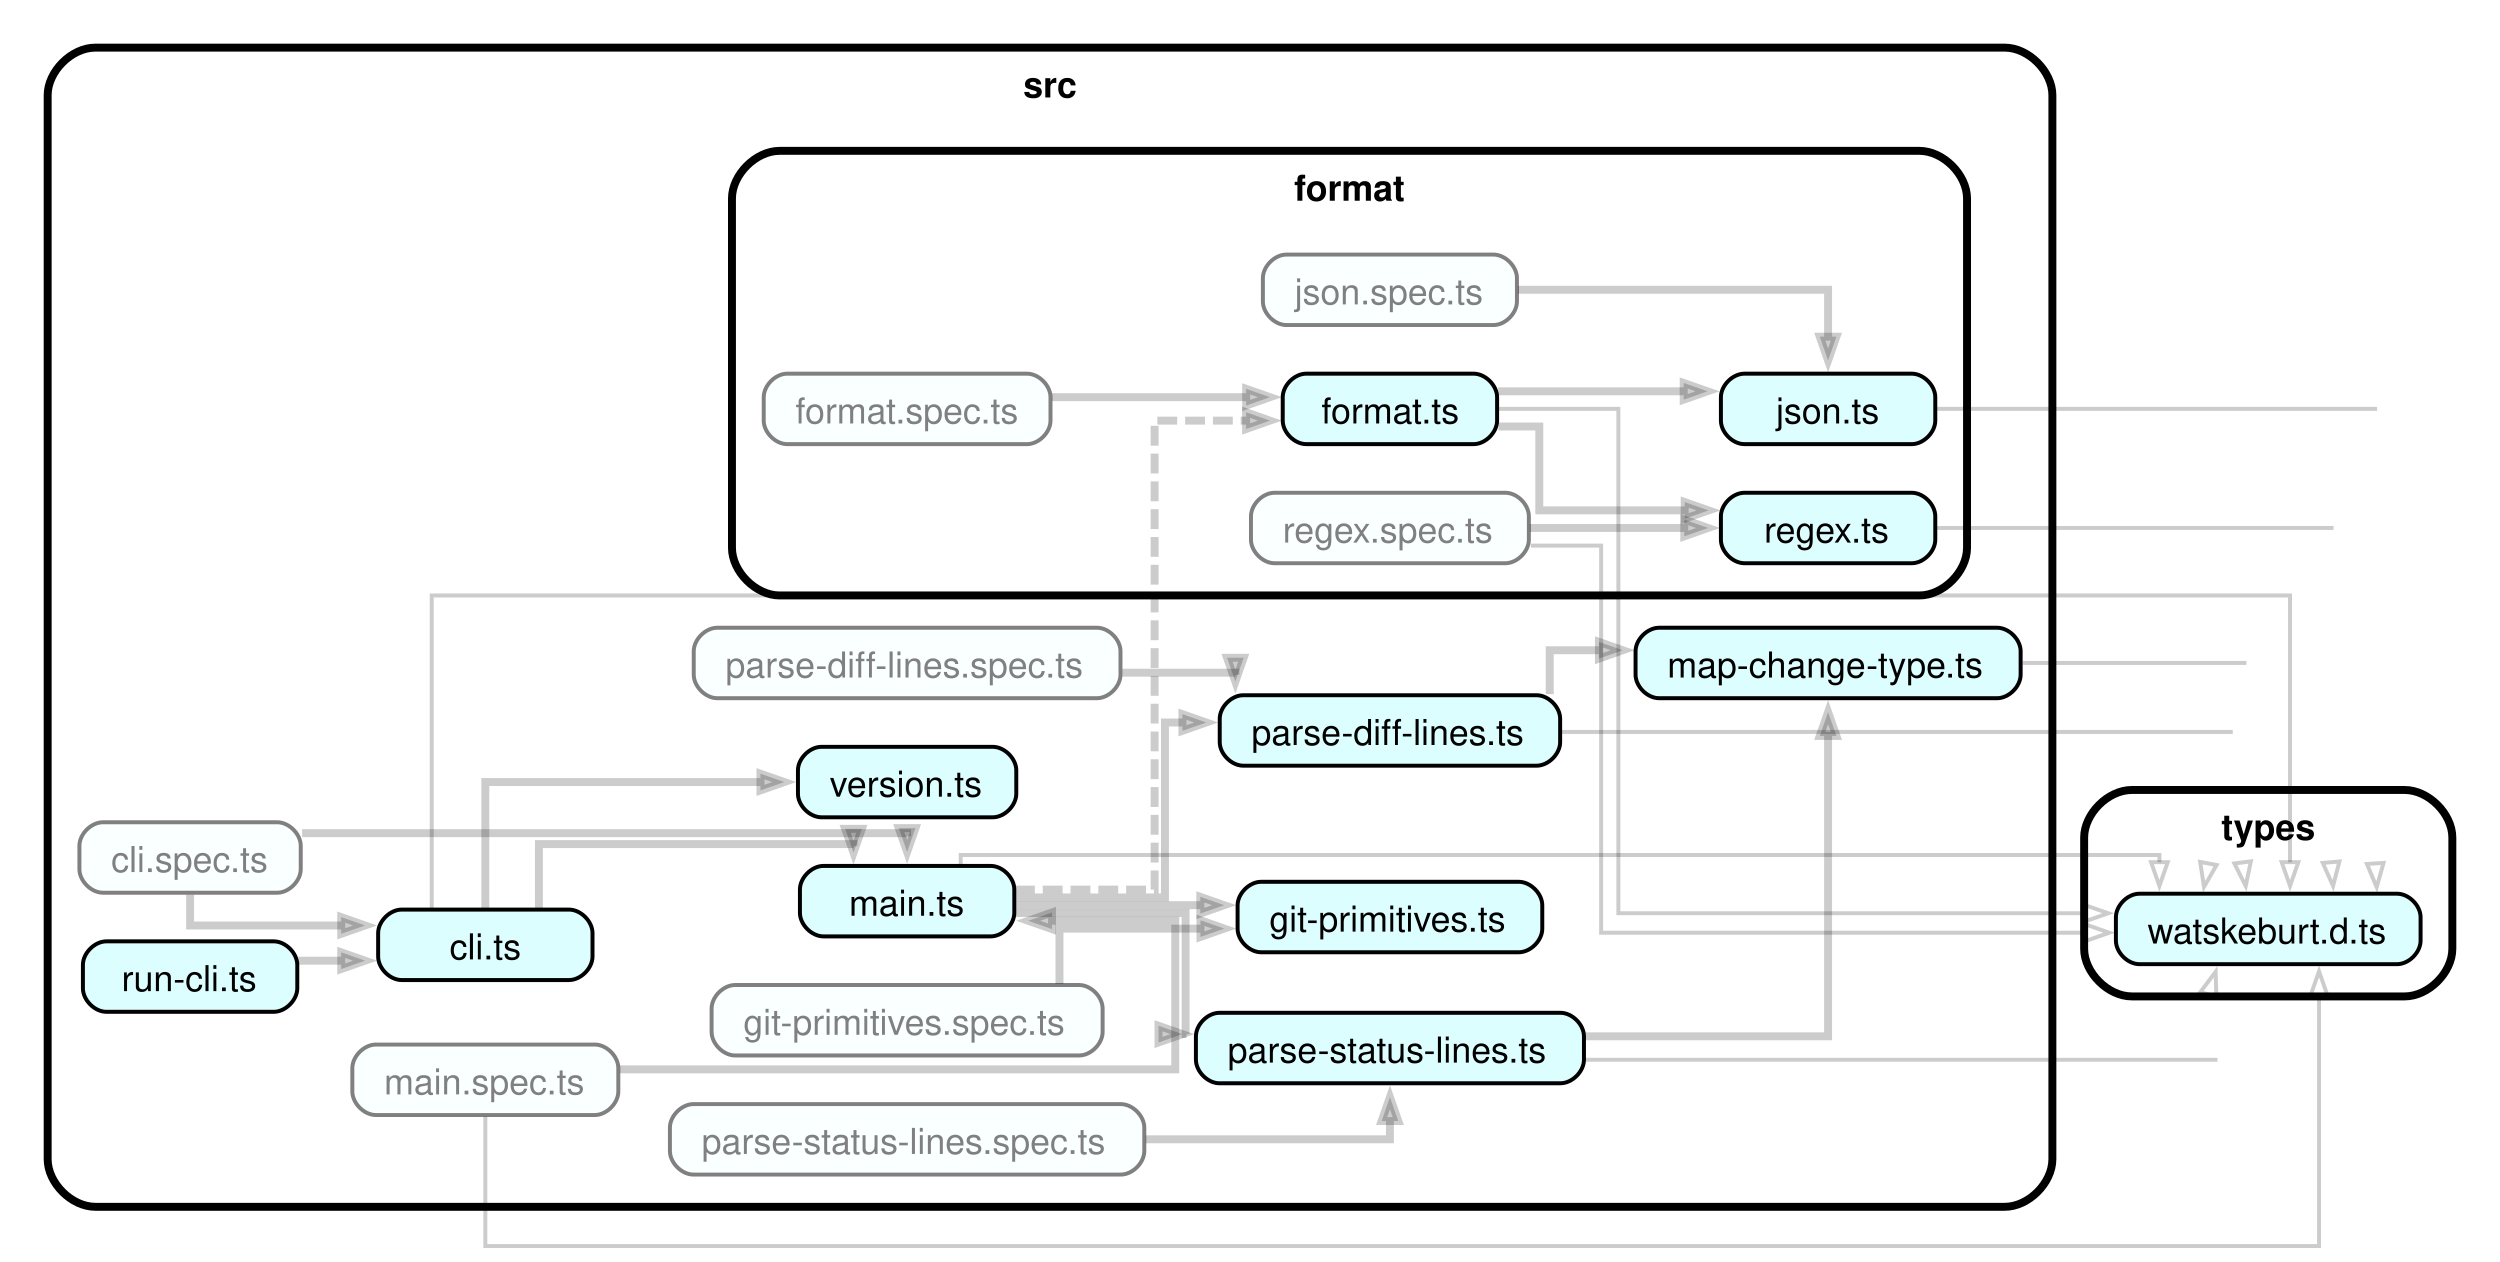
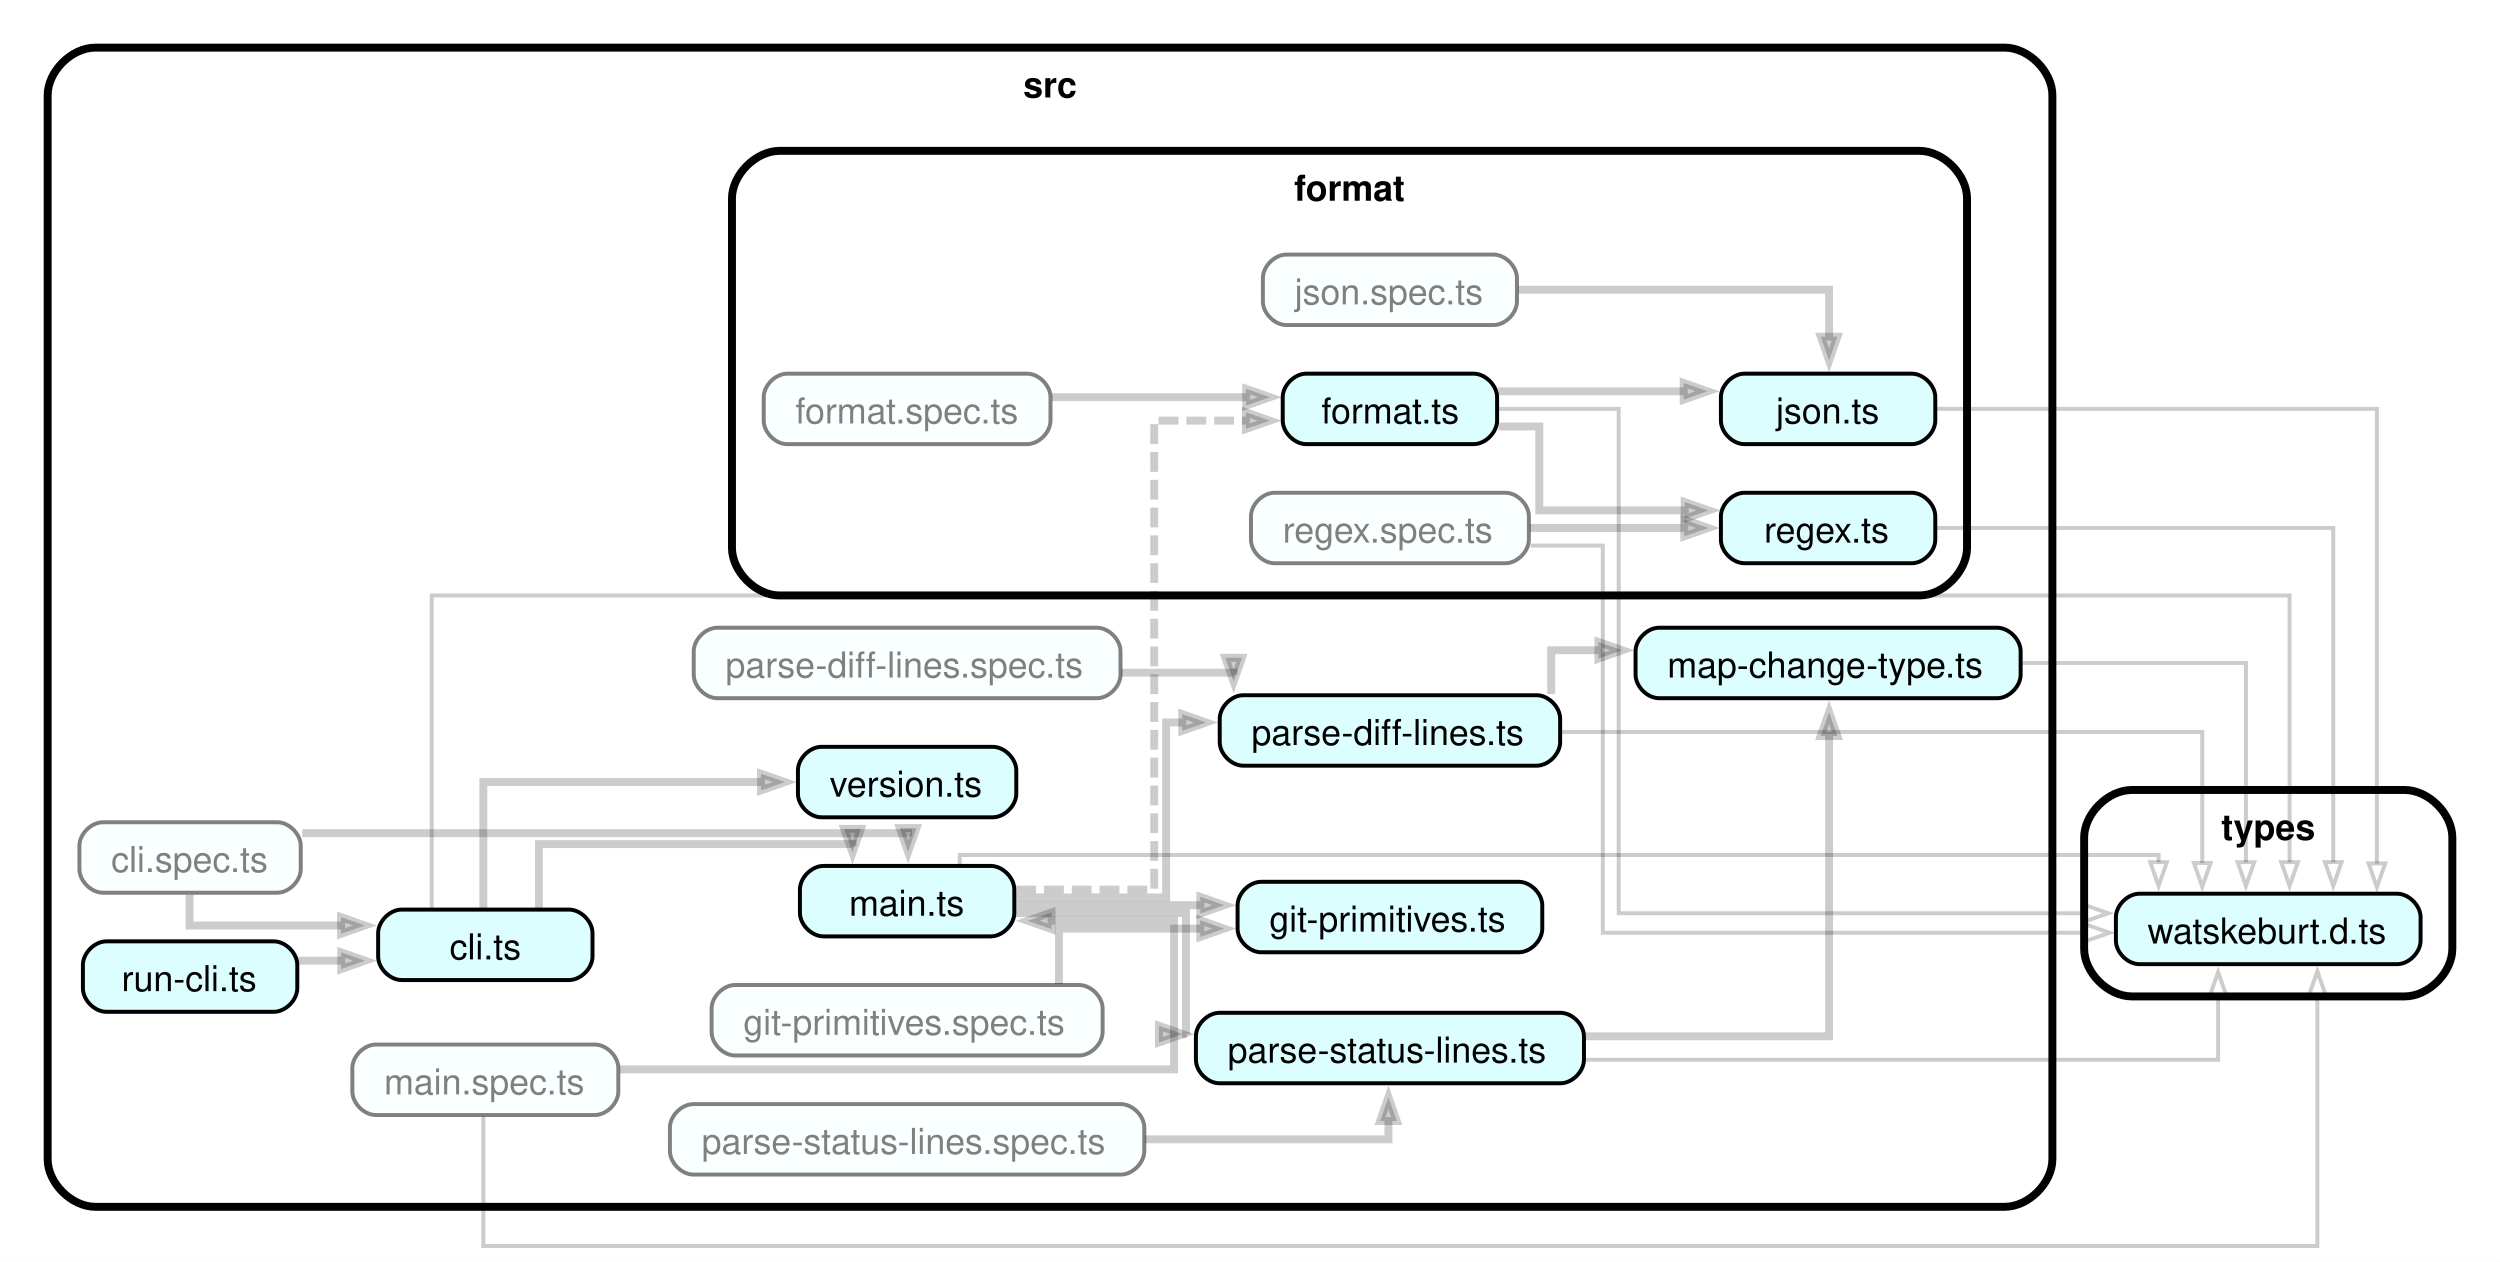
<svg xmlns="http://www.w3.org/2000/svg" xmlns:xlink="http://www.w3.org/1999/xlink" width="630pt" height="318pt" viewBox="0.00 0.00 629.75 317.88">
  <g id="graph0" class="graph" transform="scale(1 1) rotate(0) translate(4 313.88)">
    <polygon fill="white" stroke="none" points="-4,4 -4,-313.88 625.75,-313.88 625.75,4 -4,4" />
    <g id="clust1" class="cluster">
-       <path fill="#ffffff" stroke="black" stroke-width="2" d="M20,-9.88C20,-9.88 501,-9.88 501,-9.88 507,-9.88 513,-15.88 513,-21.88 513,-21.88 513,-289.88 513,-289.88 513,-295.88 507,-301.88 501,-301.88 501,-301.88 20,-301.88 20,-301.88 14,-301.88 8,-295.88 8,-289.88 8,-289.88 8,-21.88 8,-21.88 8,-15.88 14,-9.88 20,-9.88" />
+       <path fill="#ffffff" stroke="black" stroke-width="2" d="M20,-9.88C20,-9.88 501,-9.88 501,-9.88 507,-9.88 513,-15.88 513,-21.88 513,-21.88 513,-289.88 513,-289.88 513,-295.88 507,-301.88 501,-301.88 501,-301.88 20,-301.88 20,-301.88 14,-301.88 8,-295.88 8,-289.88 8,-289.88 8,-21.87 8,-21.87 8,-15.87 14,-9.88 20,-9.88" />
      <text text-anchor="middle" x="260.5" y="-289.32" font-family="Helvetica,sans-Serif" font-weight="bold" font-size="9.00">src</text>
    </g>
    <g id="clust2" class="cluster">
      <path fill="#ffffff" stroke="black" stroke-width="2" d="M192.38,-163.88C192.38,-163.88 479.5,-163.88 479.5,-163.88 485.5,-163.88 491.5,-169.88 491.5,-175.88 491.5,-175.88 491.5,-263.88 491.5,-263.88 491.5,-269.88 485.5,-275.88 479.5,-275.88 479.5,-275.88 192.38,-275.88 192.38,-275.88 186.38,-275.88 180.38,-269.88 180.38,-263.88 180.38,-263.88 180.38,-175.88 180.38,-175.88 180.38,-169.88 186.38,-163.88 192.38,-163.88" />
      <text text-anchor="middle" x="335.94" y="-263.32" font-family="Helvetica,sans-Serif" font-weight="bold" font-size="9.00">format</text>
    </g>
    <g id="clust3" class="cluster">
      <path fill="#ffffff" stroke="black" stroke-width="2" d="M533,-62.88C533,-62.88 601.75,-62.88 601.75,-62.88 607.75,-62.88 613.75,-68.88 613.75,-74.88 613.75,-74.88 613.75,-102.88 613.75,-102.88 613.75,-108.88 607.75,-114.88 601.75,-114.88 601.75,-114.88 533,-114.88 533,-114.88 527,-114.88 521,-108.88 521,-102.88 521,-102.88 521,-74.88 521,-74.88 521,-68.88 527,-62.88 533,-62.88" />
      <text text-anchor="middle" x="567.38" y="-102.33" font-family="Helvetica,sans-Serif" font-weight="bold" font-size="9.00">types</text>
    </g>
    <g id="node1" class="node">
      <g id="a_node1">
        <a xlink:href="vscode://file//Users/sander/prg/js/watskeburt/src/cli.spec.ts" xlink:title="cli.spec.ts">
          <path fill="#faffff" stroke="gray" d="M65.83,-106.75C65.83,-106.75 21.92,-106.75 21.92,-106.75 18.96,-106.75 16,-103.79 16,-100.83 16,-100.83 16,-94.92 16,-94.92 16,-91.96 18.96,-89 21.92,-89 21.92,-89 65.83,-89 65.83,-89 68.79,-89 71.75,-91.96 71.75,-94.92 71.75,-94.92 71.75,-100.83 71.75,-100.83 71.75,-103.79 68.79,-106.75 65.83,-106.75" />
          <text text-anchor="start" x="24" y="-94.2" font-family="Helvetica,sans-Serif" font-size="9.00" fill="gray">cli.spec.ts</text>
        </a>
      </g>
    </g>
    <g id="node2" class="node">
      <g id="a_node2">
        <a xlink:href="vscode://file//Users/sander/prg/js/watskeburt/src/cli.ts" xlink:title="cli.ts">
          <path fill="#ddfeff" stroke="black" d="M139.33,-84.75C139.33,-84.75 97.17,-84.75 97.17,-84.75 94.21,-84.75 91.25,-81.79 91.25,-78.83 91.25,-78.83 91.25,-72.92 91.25,-72.92 91.25,-69.96 94.21,-67 97.17,-67 97.17,-67 139.33,-67 139.33,-67 142.29,-67 145.25,-69.96 145.25,-72.92 145.25,-72.92 145.25,-78.83 145.25,-78.83 145.25,-81.79 142.29,-84.75 139.33,-84.75" />
          <text text-anchor="start" x="109.25" y="-72.2" font-family="Helvetica,sans-Serif" font-size="9.00">cli.ts</text>
        </a>
      </g>
    </g>
    <g id="edge1" class="edge">
-       <path fill="none" stroke="#000000" stroke-width="2" stroke-opacity="0.2" d="M43.88,-88.51C43.88,-84.51 43.88,-80.75 43.88,-80.75 43.88,-80.75 81.95,-80.75 81.95,-80.75" />
-       <polygon fill="#000000" fill-opacity="0.2" stroke="#000000" stroke-width="2" stroke-opacity="0.2" points="81.95,-82.85 87.95,-80.75 81.95,-78.65 81.95,-82.85" />
+       <path fill="none" stroke="#000000" stroke-width="2" stroke-opacity="0.2" d="M43.75,-88.51C43.75,-84.51 43.75,-80.75 43.75,-80.75 43.75,-80.75 81.9,-80.75 81.9,-80.75" />
+       <polygon fill="#000000" fill-opacity="0.2" stroke="#000000" stroke-width="2" stroke-opacity="0.2" points="81.9,-82.85 87.9,-80.75 81.9,-78.65 81.9,-82.85" />
    </g>
    <g id="node3" class="node">
      <g id="a_node3">
        <a xlink:href="vscode://file//Users/sander/prg/js/watskeburt/src/main.ts" xlink:title="main.ts">
          <path fill="#ddfeff" stroke="black" d="M245.58,-95.75C245.58,-95.75 203.42,-95.75 203.42,-95.75 200.46,-95.75 197.5,-92.79 197.5,-89.83 197.5,-89.83 197.5,-83.92 197.5,-83.92 197.5,-80.96 200.46,-78 203.42,-78 203.42,-78 245.58,-78 245.58,-78 248.54,-78 251.5,-80.96 251.5,-83.92 251.5,-83.92 251.5,-89.83 251.5,-89.83 251.5,-92.79 248.54,-95.75 245.58,-95.75" />
          <text text-anchor="start" x="209.88" y="-83.2" font-family="Helvetica,sans-Serif" font-size="9.00">main.ts</text>
        </a>
      </g>
    </g>
    <g id="edge2" class="edge">
-       <path fill="none" stroke="#000000" stroke-width="2" stroke-opacity="0.2" d="M72.1,-104C122.9,-104 224.5,-104 224.5,-104 224.5,-104 224.5,-103.22 224.5,-103.22" />
-       <polygon fill="#000000" fill-opacity="0.2" stroke="#000000" stroke-width="2" stroke-opacity="0.2" points="226.6,-105.27 224.5,-99.27 222.4,-105.27 226.6,-105.27" />
+       <path fill="none" stroke="#000000" stroke-width="2" stroke-opacity="0.2" d="M72.14,-104C123.01,-104 224.75,-104 224.75,-104 224.75,-104 224.75,-103.22 224.75,-103.22" />
+       <polygon fill="#000000" fill-opacity="0.2" stroke="#000000" stroke-width="2" stroke-opacity="0.2" points="226.85,-105.27 224.75,-99.27 222.65,-105.27 226.85,-105.27" />
    </g>
    <g id="edge4" class="edge">
-       <path fill="none" stroke="#000000" stroke-width="2" stroke-opacity="0.2" d="M131.75,-85.04C131.75,-92.3 131.75,-101.25 131.75,-101.25 131.75,-101.25 211,-101.25 211,-101.25 211,-101.25 211,-100.73 211,-100.73" />
-       <polygon fill="#000000" fill-opacity="0.2" stroke="#000000" stroke-width="2" stroke-opacity="0.2" points="213.1,-105.09 211,-99.09 208.9,-105.09 213.1,-105.09" />
+       <path fill="none" stroke="#000000" stroke-width="2" stroke-opacity="0.2" d="M131.75,-85.04C131.75,-92.3 131.75,-101.25 131.75,-101.25 131.75,-101.25 210.75,-101.25 210.75,-101.25 210.75,-101.25 210.75,-100.73 210.75,-100.73" />
+       <polygon fill="#000000" fill-opacity="0.2" stroke="#000000" stroke-width="2" stroke-opacity="0.2" points="212.85,-105.09 210.75,-99.09 208.65,-105.09 212.85,-105.09" />
    </g>
    <g id="node4" class="node">
      <g id="a_node4">
        <a xlink:href="vscode://file//Users/sander/prg/js/watskeburt/types/watskeburt.d.ts" xlink:title="watskeburt.d.ts">
          <path fill="#ddfeff" stroke="black" d="M599.83,-88.75C599.83,-88.75 534.92,-88.75 534.92,-88.75 531.96,-88.75 529,-85.79 529,-82.83 529,-82.83 529,-76.92 529,-76.92 529,-73.96 531.96,-71 534.92,-71 534.92,-71 599.83,-71 599.83,-71 602.79,-71 605.75,-73.96 605.75,-76.92 605.75,-76.92 605.75,-82.83 605.75,-82.83 605.75,-85.79 602.79,-88.75 599.83,-88.75" />
          <text text-anchor="start" x="537" y="-76.2" font-family="Helvetica,sans-Serif" font-size="9.00">watskeburt.d.ts</text>
        </a>
      </g>
    </g>
    <g id="edge3" class="edge">
-       <path fill="none" stroke="#000000" stroke-opacity="0.2" d="M104.75,-84.96C104.75,-107.44 104.75,-163.88 104.75,-163.88 104.75,-163.88 572.86,-163.88 572.86,-163.88 572.86,-163.88 572.86,-96.7 572.86,-96.7" />
-       <polygon fill="none" stroke="#000000" stroke-opacity="0.2" points="574.96,-96.7 572.86,-90.7 570.76,-96.7 574.96,-96.7" />
+       <path fill="none" stroke="#000000" stroke-opacity="0.2" d="M104.75,-84.96C104.75,-107.44 104.75,-163.88 104.75,-163.88 104.75,-163.88 572.75,-163.88 572.75,-163.88 572.75,-163.88 572.75,-96.7 572.75,-96.7" />
+       <polygon fill="none" stroke="#000000" stroke-opacity="0.2" points="574.85,-96.7 572.75,-90.7 570.65,-96.7 574.85,-96.7" />
    </g>
    <g id="node5" class="node">
      <g id="a_node5">
        <a xlink:href="vscode://file//Users/sander/prg/js/watskeburt/src/version.ts" xlink:title="version.ts">
          <path fill="#ddfeff" stroke="black" d="M246.08,-125.75C246.08,-125.75 202.92,-125.75 202.92,-125.75 199.96,-125.75 197,-122.79 197,-119.83 197,-119.83 197,-113.92 197,-113.92 197,-110.96 199.96,-108 202.92,-108 202.92,-108 246.08,-108 246.08,-108 249.04,-108 252,-110.96 252,-113.92 252,-113.92 252,-119.83 252,-119.83 252,-122.79 249.04,-125.75 246.08,-125.75" />
          <text text-anchor="start" x="205" y="-113.2" font-family="Helvetica,sans-Serif" font-size="9.00">version.ts</text>
        </a>
      </g>
    </g>
    <g id="edge5" class="edge">
-       <path fill="none" stroke="#000000" stroke-width="2" stroke-opacity="0.2" d="M118.25,-84.97C118.25,-97.05 118.25,-116.88 118.25,-116.88 118.25,-116.88 187.56,-116.88 187.56,-116.88" />
-       <polygon fill="#000000" fill-opacity="0.2" stroke="#000000" stroke-width="2" stroke-opacity="0.2" points="187.56,-118.98 193.56,-116.88 187.56,-114.78 187.56,-118.98" />
+       <path fill="none" stroke="#000000" stroke-width="2" stroke-opacity="0.2" d="M117.75,-84.97C117.75,-97.05 117.75,-116.88 117.75,-116.88 117.75,-116.88 187.7,-116.88 187.7,-116.88" />
+       <polygon fill="#000000" fill-opacity="0.2" stroke="#000000" stroke-width="2" stroke-opacity="0.2" points="187.7,-118.98 193.7,-116.88 187.7,-114.78 187.7,-118.98" />
    </g>
    <g id="edge18" class="edge">
-       <path fill="none" stroke="#000000" stroke-opacity="0.2" d="M238,-95.8C238,-97.36 238,-98.5 238,-98.5 238,-98.5 539.96,-98.5 539.96,-98.5 539.96,-98.5 539.96,-96.7 539.96,-96.7" />
-       <polygon fill="none" stroke="#000000" stroke-opacity="0.2" points="542.06,-96.7 539.96,-90.7 537.86,-96.7 542.06,-96.7" />
+       <path fill="none" stroke="#000000" stroke-opacity="0.2" d="M237.75,-95.8C237.75,-97.36 237.75,-98.5 237.75,-98.5 237.75,-98.5 539.75,-98.5 539.75,-98.5 539.75,-98.5 539.75,-96.7 539.75,-96.7" />
+       <polygon fill="none" stroke="#000000" stroke-opacity="0.2" points="541.85,-96.7 539.75,-90.7 537.65,-96.7 541.85,-96.7" />
    </g>
    <g id="node7" class="node">
      <g id="a_node7">
        <a xlink:href="vscode://file//Users/sander/prg/js/watskeburt/src/format/format.ts" xlink:title="format.ts">
          <path fill="#ddfeff" stroke="black" d="M367.21,-219.75C367.21,-219.75 325.04,-219.75 325.04,-219.75 322.08,-219.75 319.12,-216.79 319.12,-213.83 319.12,-213.83 319.12,-207.92 319.12,-207.92 319.12,-204.96 322.08,-202 325.04,-202 325.04,-202 367.21,-202 367.21,-202 370.17,-202 373.12,-204.96 373.12,-207.92 373.12,-207.92 373.12,-213.83 373.12,-213.83 373.12,-216.79 370.17,-219.75 367.21,-219.75" />
          <text text-anchor="start" x="328.88" y="-207.2" font-family="Helvetica,sans-Serif" font-size="9.00">format.ts</text>
        </a>
      </g>
    </g>
    <g id="edge19" class="edge">
-       <path fill="none" stroke="#000000" stroke-width="2" stroke-dasharray="5,2" stroke-opacity="0.2" d="M251.67,-89.79C268.47,-89.79 286.85,-89.79 286.85,-89.79 286.85,-89.79 286.85,-207.92 286.85,-207.92 286.85,-207.92 309.89,-207.92 309.89,-207.92" />
-       <polygon fill="#000000" fill-opacity="0.2" stroke="#000000" stroke-width="2" stroke-opacity="0.2" points="309.89,-210.02 315.89,-207.92 309.89,-205.82 309.89,-210.02" />
+       <path fill="none" stroke="#000000" stroke-width="2" stroke-dasharray="5,2" stroke-opacity="0.2" d="M251.98,-89.79C268.66,-89.79 286.75,-89.79 286.75,-89.79 286.75,-89.79 286.75,-207.92 286.75,-207.92 286.75,-207.92 309.84,-207.92 309.84,-207.92" />
+       <polygon fill="#000000" fill-opacity="0.2" stroke="#000000" stroke-width="2" stroke-opacity="0.2" points="309.84,-210.02 315.84,-207.92 309.84,-205.82 309.84,-210.02" />
    </g>
    <g id="node13" class="node">
      <g id="a_node13">
        <a xlink:href="vscode://file//Users/sander/prg/js/watskeburt/src/git-primitives.ts" xlink:title="git-primitives.ts">
          <path fill="#ddfeff" stroke="black" d="M378.58,-91.75C378.58,-91.75 313.67,-91.75 313.67,-91.75 310.71,-91.75 307.75,-88.79 307.75,-85.83 307.75,-85.83 307.75,-79.92 307.75,-79.92 307.75,-76.96 310.71,-74 313.67,-74 313.67,-74 378.58,-74 378.58,-74 381.54,-74 384.5,-76.96 384.5,-79.92 384.5,-79.92 384.5,-85.83 384.5,-85.83 384.5,-88.79 381.54,-91.75 378.58,-91.75" />
          <text text-anchor="start" x="315.75" y="-79.2" font-family="Helvetica,sans-Serif" font-size="9.00">git-primitives.ts</text>
        </a>
      </g>
    </g>
    <g id="edge20" class="edge">
      <path fill="none" stroke="#000000" stroke-width="2" stroke-opacity="0.2" d="M251.8,-85.86C251.8,-85.86 298.36,-85.86 298.36,-85.86" />
      <polygon fill="#000000" fill-opacity="0.2" stroke="#000000" stroke-width="2" stroke-opacity="0.2" points="298.36,-87.96 304.36,-85.86 298.36,-83.76 298.36,-87.96" />
    </g>
    <g id="node15" class="node">
      <g id="a_node15">
        <a xlink:href="vscode://file//Users/sander/prg/js/watskeburt/src/parse-diff-lines.ts" xlink:title="parse-diff-lines.ts">
          <path fill="#ddfeff" stroke="black" d="M383.08,-138.75C383.08,-138.75 309.17,-138.75 309.17,-138.75 306.21,-138.75 303.25,-135.79 303.25,-132.83 303.25,-132.83 303.25,-126.92 303.25,-126.92 303.25,-123.96 306.21,-121 309.17,-121 309.17,-121 383.08,-121 383.08,-121 386.04,-121 389,-123.96 389,-126.92 389,-126.92 389,-132.83 389,-132.83 389,-135.79 386.04,-138.75 383.08,-138.75" />
          <text text-anchor="start" x="311.25" y="-126.2" font-family="Helvetica,sans-Serif" font-size="9.00">parse-diff-lines.ts</text>
        </a>
      </g>
    </g>
    <g id="edge21" class="edge">
-       <path fill="none" stroke="#000000" stroke-width="2" stroke-opacity="0.2" d="M251.67,-87.82C269.47,-87.82 289.45,-87.82 289.45,-87.82 289.45,-87.82 289.45,-131.88 289.45,-131.88 289.45,-131.88 293.85,-131.88 293.85,-131.88" />
-       <polygon fill="#000000" fill-opacity="0.2" stroke="#000000" stroke-width="2" stroke-opacity="0.2" points="293.85,-133.98 299.85,-131.88 293.85,-129.78 293.85,-133.98" />
+       <path fill="none" stroke="#000000" stroke-width="2" stroke-opacity="0.2" d="M251.79,-87.82C269.67,-87.82 289.75,-87.82 289.75,-87.82 289.75,-87.82 289.75,-131.88 289.75,-131.88 289.75,-131.88 293.8,-131.88 293.8,-131.88" />
+       <polygon fill="#000000" fill-opacity="0.2" stroke="#000000" stroke-width="2" stroke-opacity="0.2" points="293.8,-133.98 299.8,-131.88 293.8,-129.78 293.8,-133.98" />
    </g>
    <g id="node16" class="node">
      <g id="a_node16">
        <a xlink:href="vscode://file//Users/sander/prg/js/watskeburt/src/parse-status-lines.ts" xlink:title="parse-status-lines.ts">
          <path fill="#ddfeff" stroke="black" d="M389.08,-58.75C389.08,-58.75 303.17,-58.75 303.17,-58.75 300.21,-58.75 297.25,-55.79 297.25,-52.83 297.25,-52.83 297.25,-46.92 297.25,-46.92 297.25,-43.96 300.21,-41 303.17,-41 303.17,-41 389.08,-41 389.08,-41 392.04,-41 395,-43.96 395,-46.92 395,-46.92 395,-52.83 395,-52.83 395,-55.79 392.04,-58.75 389.08,-58.75" />
          <text text-anchor="start" x="305.25" y="-46.2" font-family="Helvetica,sans-Serif" font-size="9.00">parse-status-lines.ts</text>
        </a>
      </g>
    </g>
    <g id="edge22" class="edge">
-       <path fill="none" stroke="#000000" stroke-width="2" stroke-opacity="0.2" d="M251.82,-83.89C271.52,-83.89 294.65,-83.89 294.65,-83.89 294.65,-83.89 294.65,-53.38 294.65,-53.38 294.65,-53.38 294.87,-53.38 294.87,-53.38" />
-       <polygon fill="#000000" fill-opacity="0.2" stroke="#000000" stroke-width="2" stroke-opacity="0.2" points="287.83,-55.48 293.83,-53.38 287.83,-51.28 287.83,-55.48" />
+       <path fill="none" stroke="#000000" stroke-width="2" stroke-opacity="0.2" d="M251.86,-83.89C271.59,-83.89 294.75,-83.89 294.75,-83.89 294.75,-83.89 294.75,-53.38 294.75,-53.38 294.75,-53.38 294.97,-53.38 294.97,-53.38" />
+       <polygon fill="#000000" fill-opacity="0.2" stroke="#000000" stroke-width="2" stroke-opacity="0.2" points="287.93,-55.48 293.93,-53.38 287.93,-51.28 287.93,-55.48" />
    </g>
    <g id="node6" class="node">
      <g id="a_node6">
        <a xlink:href="vscode://file//Users/sander/prg/js/watskeburt/src/format/format.spec.ts" xlink:title="format.spec.ts">
          <path fill="#faffff" stroke="gray" d="M254.71,-219.75C254.71,-219.75 194.29,-219.75 194.29,-219.75 191.33,-219.75 188.38,-216.79 188.38,-213.83 188.38,-213.83 188.38,-207.92 188.38,-207.92 188.38,-204.96 191.33,-202 194.29,-202 194.29,-202 254.71,-202 254.71,-202 257.67,-202 260.62,-204.96 260.62,-207.92 260.62,-207.92 260.62,-213.83 260.62,-213.83 260.62,-216.79 257.67,-219.75 254.71,-219.75" />
          <text text-anchor="start" x="196.38" y="-207.2" font-family="Helvetica,sans-Serif" font-size="9.00" fill="gray">format.spec.ts</text>
        </a>
      </g>
    </g>
    <g id="edge6" class="edge">
      <path fill="none" stroke="#000000" stroke-width="2" stroke-opacity="0.2" d="M260.99,-213.83C260.99,-213.83 309.91,-213.83 309.91,-213.83" />
      <polygon fill="#000000" fill-opacity="0.2" stroke="#000000" stroke-width="2" stroke-opacity="0.2" points="309.91,-215.93 315.91,-213.83 309.91,-211.73 309.91,-215.93" />
    </g>
    <g id="edge7" class="edge">
-       <path fill="none" stroke="#000000" stroke-opacity="0.2" d="M373.55,-210.88C388.37,-210.88 403.67,-210.88 403.67,-210.88 403.67,-210.88 403.67,-83.83 403.67,-83.83 403.67,-83.83 521.06,-83.83 521.06,-83.83" />
-       <polygon fill="none" stroke="#000000" stroke-opacity="0.2" points="521.06,-85.93 527.06,-83.83 521.06,-81.73 521.06,-85.93" />
+       <path fill="none" stroke="#000000" stroke-opacity="0.2" d="M373.59,-210.88C388.43,-210.88 403.75,-210.88 403.75,-210.88 403.75,-210.88 403.75,-83.83 403.75,-83.83 403.75,-83.83 521.08,-83.83 521.08,-83.83" />
+       <polygon fill="none" stroke="#000000" stroke-opacity="0.2" points="521.08,-85.93 527.08,-83.83 521.08,-81.73 521.08,-85.93" />
    </g>
    <g id="node8" class="node">
      <g id="a_node8">
        <a xlink:href="vscode://file//Users/sander/prg/js/watskeburt/src/format/json.ts" xlink:title="json.ts">
          <path fill="#ddfeff" stroke="black" d="M477.58,-219.75C477.58,-219.75 435.42,-219.75 435.42,-219.75 432.46,-219.75 429.5,-216.79 429.5,-213.83 429.5,-213.83 429.5,-207.92 429.5,-207.92 429.5,-204.96 432.46,-202 435.42,-202 435.42,-202 477.58,-202 477.58,-202 480.54,-202 483.5,-204.96 483.5,-207.92 483.5,-207.92 483.5,-213.83 483.5,-213.83 483.5,-216.79 480.54,-219.75 477.58,-219.75" />
          <text text-anchor="start" x="443.38" y="-207.2" font-family="Helvetica,sans-Serif" font-size="9.00">json.ts</text>
        </a>
      </g>
    </g>
    <g id="edge8" class="edge">
      <path fill="none" stroke="#000000" stroke-width="2" stroke-opacity="0.2" d="M373.41,-215.31C373.41,-215.31 420.12,-215.31 420.12,-215.31" />
      <polygon fill="#000000" fill-opacity="0.2" stroke="#000000" stroke-width="2" stroke-opacity="0.2" points="420.12,-217.41 426.12,-215.31 420.12,-213.21 420.12,-217.41" />
    </g>
    <g id="node9" class="node">
      <g id="a_node9">
        <a xlink:href="vscode://file//Users/sander/prg/js/watskeburt/src/format/regex.ts" xlink:title="regex.ts">
          <path fill="#ddfeff" stroke="black" d="M477.58,-189.75C477.58,-189.75 435.42,-189.75 435.42,-189.75 432.46,-189.75 429.5,-186.79 429.5,-183.83 429.5,-183.83 429.5,-177.92 429.5,-177.92 429.5,-174.96 432.46,-172 435.42,-172 435.42,-172 477.58,-172 477.58,-172 480.54,-172 483.5,-174.96 483.5,-177.92 483.5,-177.92 483.5,-183.83 483.5,-183.83 483.5,-186.79 480.54,-189.75 477.58,-189.75" />
          <text text-anchor="start" x="440.38" y="-177.2" font-family="Helvetica,sans-Serif" font-size="9.00">regex.ts</text>
        </a>
      </g>
    </g>
    <g id="edge9" class="edge">
      <path fill="none" stroke="#000000" stroke-width="2" stroke-opacity="0.2" d="M373.47,-206.44C379.3,-206.44 383.75,-206.44 383.75,-206.44 383.75,-206.44 383.75,-185.31 383.75,-185.31 383.75,-185.31 420.38,-185.31 420.38,-185.31" />
      <polygon fill="#000000" fill-opacity="0.2" stroke="#000000" stroke-width="2" stroke-opacity="0.2" points="420.38,-187.41 426.38,-185.31 420.38,-183.21 420.38,-187.41" />
    </g>
    <g id="edge11" class="edge">
-       <path fill="none" stroke="#000000" stroke-opacity="0.2" d="M483.82,-210.88C524.12,-210.88 594.79,-210.88 594.79,-210.88 594.79,-210.88 587.27,-210.88 587.27,-210.88" />
-       <polygon fill="none" stroke="#000000" stroke-opacity="0.2" points="596.42,-96.51 594.69,-90.39 592.23,-96.25 596.42,-96.51" />
+       <path fill="none" stroke="#000000" stroke-opacity="0.2" d="M483.81,-210.88C524.1,-210.88 594.75,-210.88 594.75,-210.88 594.75,-210.88 594.75,-96.39 594.75,-96.39" />
+       <polygon fill="none" stroke="#000000" stroke-opacity="0.2" points="596.85,-96.39 594.75,-90.39 592.65,-96.39 596.85,-96.39" />
    </g>
    <g id="edge14" class="edge">
-       <path fill="none" stroke="#000000" stroke-opacity="0.2" d="M483.81,-180.88C521.22,-180.88 583.82,-180.88 583.82,-180.88 583.82,-180.88 576.31,-180.88 576.31,-180.88" />
-       <polygon fill="none" stroke="#000000" stroke-opacity="0.2" points="585.3,-96.86 583.7,-90.7 581.11,-96.51 585.3,-96.86" />
+       <path fill="none" stroke="#000000" stroke-opacity="0.2" d="M483.8,-180.88C521.19,-180.88 583.75,-180.88 583.75,-180.88 583.75,-180.88 583.75,-96.71 583.75,-96.71" />
+       <polygon fill="none" stroke="#000000" stroke-opacity="0.2" points="585.85,-96.71 583.75,-90.71 581.65,-96.71 585.85,-96.71" />
    </g>
    <g id="node10" class="node">
      <g id="a_node10">
        <a xlink:href="vscode://file//Users/sander/prg/js/watskeburt/src/format/json.spec.ts" xlink:title="json.spec.ts">
          <path fill="#faffff" stroke="gray" d="M372.21,-249.75C372.21,-249.75 320.04,-249.75 320.04,-249.75 317.08,-249.75 314.12,-246.79 314.12,-243.83 314.12,-243.83 314.12,-237.92 314.12,-237.92 314.12,-234.96 317.08,-232 320.04,-232 320.04,-232 372.21,-232 372.21,-232 375.17,-232 378.12,-234.96 378.12,-237.92 378.12,-237.92 378.12,-243.83 378.12,-243.83 378.12,-246.79 375.17,-249.75 372.21,-249.75" />
          <text text-anchor="start" x="322.12" y="-237.2" font-family="Helvetica,sans-Serif" font-size="9.00" fill="gray">json.spec.ts</text>
        </a>
      </g>
    </g>
    <g id="edge10" class="edge">
-       <path fill="none" stroke="#000000" stroke-width="2" stroke-opacity="0.2" d="M378.35,-240.88C410.93,-240.88 456.5,-240.88 456.5,-240.88 456.5,-240.88 456.5,-229.07 456.5,-229.07" />
-       <polygon fill="#000000" fill-opacity="0.2" stroke="#000000" stroke-width="2" stroke-opacity="0.2" points="458.6,-229.07 456.5,-223.07 454.4,-229.07 458.6,-229.07" />
+       <path fill="none" stroke="#000000" stroke-width="2" stroke-opacity="0.2" d="M378.42,-240.88C411.07,-240.88 456.75,-240.88 456.75,-240.88 456.75,-240.88 456.75,-229.07 456.75,-229.07" />
+       <polygon fill="#000000" fill-opacity="0.2" stroke="#000000" stroke-width="2" stroke-opacity="0.2" points="458.85,-229.07 456.75,-223.07 454.65,-229.07 458.85,-229.07" />
    </g>
    <g id="node11" class="node">
      <g id="a_node11">
        <a xlink:href="vscode://file//Users/sander/prg/js/watskeburt/src/format/regex.spec.ts" xlink:title="regex.spec.ts">
          <path fill="#faffff" stroke="gray" d="M375.21,-189.75C375.21,-189.75 317.04,-189.75 317.04,-189.75 314.08,-189.75 311.12,-186.79 311.12,-183.83 311.12,-183.83 311.12,-177.92 311.12,-177.92 311.12,-174.96 314.08,-172 317.04,-172 317.04,-172 375.21,-172 375.21,-172 378.17,-172 381.12,-174.96 381.12,-177.92 381.12,-177.92 381.12,-183.83 381.12,-183.83 381.12,-186.79 378.17,-189.75 375.21,-189.75" />
          <text text-anchor="start" x="319.12" y="-177.2" font-family="Helvetica,sans-Serif" font-size="9.00" fill="gray">regex.spec.ts</text>
        </a>
      </g>
    </g>
    <g id="edge12" class="edge">
-       <path fill="none" stroke="#000000" stroke-opacity="0.2" d="M381.62,-176.44C391.38,-176.44 399.33,-176.44 399.33,-176.44 399.33,-176.44 399.33,-78.92 399.33,-78.92 399.33,-78.92 521.31,-78.92 521.31,-78.92" />
-       <polygon fill="none" stroke="#000000" stroke-opacity="0.2" points="521.31,-81.02 527.31,-78.92 521.31,-76.82 521.31,-81.02" />
+       <path fill="none" stroke="#000000" stroke-opacity="0.2" d="M381.6,-176.44C391.57,-176.44 399.75,-176.44 399.75,-176.44 399.75,-176.44 399.75,-78.92 399.75,-78.92 399.75,-78.92 521.4,-78.92 521.4,-78.92" />
+       <polygon fill="none" stroke="#000000" stroke-opacity="0.2" points="521.4,-81.02 527.4,-78.92 521.4,-76.82 521.4,-81.02" />
    </g>
    <g id="edge13" class="edge">
      <path fill="none" stroke="#000000" stroke-width="2" stroke-opacity="0.2" d="M381.35,-180.88C381.35,-180.88 420.27,-180.88 420.27,-180.88" />
      <polygon fill="#000000" fill-opacity="0.2" stroke="#000000" stroke-width="2" stroke-opacity="0.2" points="420.27,-182.98 426.27,-180.88 420.27,-178.78 420.27,-182.98" />
    </g>
    <g id="node12" class="node">
      <g id="a_node12">
        <a xlink:href="vscode://file//Users/sander/prg/js/watskeburt/src/git-primitives.spec.ts" xlink:title="git-primitives.spec.ts">
          <path fill="#faffff" stroke="gray" d="M267.83,-65.75C267.83,-65.75 181.17,-65.75 181.17,-65.75 178.21,-65.75 175.25,-62.79 175.25,-59.83 175.25,-59.83 175.25,-53.92 175.25,-53.92 175.25,-50.96 178.21,-48 181.17,-48 181.17,-48 267.83,-48 267.83,-48 270.79,-48 273.75,-50.96 273.75,-53.92 273.75,-53.92 273.75,-59.83 273.75,-59.83 273.75,-62.79 270.79,-65.75 267.83,-65.75" />
          <text text-anchor="start" x="183.25" y="-53.2" font-family="Helvetica,sans-Serif" font-size="9.00" fill="gray">git-primitives.spec.ts</text>
        </a>
      </g>
    </g>
    <g id="edge15" class="edge">
-       <path fill="none" stroke="#000000" stroke-width="2" stroke-opacity="0.2" d="M262.88,-66C262.88,-72.45 262.88,-79.96 262.88,-79.96 262.88,-79.96 298.4,-79.96 298.4,-79.96" />
-       <polygon fill="#000000" fill-opacity="0.2" stroke="#000000" stroke-width="2" stroke-opacity="0.2" points="298.4,-82.06 304.4,-79.96 298.4,-77.86 298.4,-82.06" />
+       <path fill="none" stroke="#000000" stroke-width="2" stroke-opacity="0.2" d="M262.75,-66C262.75,-72.45 262.75,-79.96 262.75,-79.96 262.75,-79.96 298.34,-79.96 298.34,-79.96" />
+       <polygon fill="#000000" fill-opacity="0.2" stroke="#000000" stroke-width="2" stroke-opacity="0.2" points="298.34,-82.06 304.34,-79.96 298.34,-77.86 298.34,-82.06" />
    </g>
    <g id="node14" class="node">
      <g id="a_node14">
        <a xlink:href="vscode://file//Users/sander/prg/js/watskeburt/src/main.spec.ts" xlink:title="main.spec.ts">
          <path fill="#faffff" stroke="gray" d="M145.83,-50.75C145.83,-50.75 90.67,-50.75 90.67,-50.75 87.71,-50.75 84.75,-47.79 84.75,-44.83 84.75,-44.83 84.75,-38.92 84.75,-38.92 84.75,-35.96 87.71,-33 90.67,-33 90.67,-33 145.83,-33 145.83,-33 148.79,-33 151.75,-35.96 151.75,-38.92 151.75,-38.92 151.75,-44.83 151.75,-44.83 151.75,-47.79 148.79,-50.75 145.83,-50.75" />
          <text text-anchor="start" x="92.75" y="-38.2" font-family="Helvetica,sans-Serif" font-size="9.00" fill="gray">main.spec.ts</text>
        </a>
      </g>
    </g>
    <g id="edge17" class="edge">
-       <path fill="none" stroke="#000000" stroke-width="2" stroke-opacity="0.2" d="M152.17,-44.5C202.75,-44.5 292.05,-44.5 292.05,-44.5 292.05,-44.5 292.05,-81.93 292.05,-81.93 292.05,-81.93 261,-81.93 261,-81.93" />
-       <polygon fill="#000000" fill-opacity="0.2" stroke="#000000" stroke-width="2" stroke-opacity="0.2" points="261,-79.83 255,-81.93 261,-84.03 261,-79.83" />
+       <path fill="none" stroke="#000000" stroke-width="2" stroke-opacity="0.2" d="M152.11,-44.5C202.61,-44.5 291.75,-44.5 291.75,-44.5 291.75,-44.5 291.75,-81.93 291.75,-81.93 291.75,-81.93 260.88,-81.93 260.88,-81.93" />
+       <polygon fill="#000000" fill-opacity="0.2" stroke="#000000" stroke-width="2" stroke-opacity="0.2" points="260.88,-79.83 254.88,-81.93 260.88,-84.03 260.88,-79.83" />
    </g>
    <g id="edge16" class="edge">
-       <path fill="none" stroke="#000000" stroke-opacity="0.2" d="M118.25,-32.58C118.25,-20.24 118.25,0 118.25,0 118.25,0 580.17,0 580.17,0 580.17,0 580.17,-63.2 580.17,-63.2" />
-       <polygon fill="none" stroke="#000000" stroke-opacity="0.2" points="578.07,-63.2 580.17,-69.2 582.27,-63.2 578.07,-63.2" />
+       <path fill="none" stroke="#000000" stroke-opacity="0.2" d="M117.75,-32.58C117.75,-20.24 117.75,0 117.75,0 117.75,0 579.75,0 579.75,0 579.75,0 579.75,-63.2 579.75,-63.2" />
+       <polygon fill="none" stroke="#000000" stroke-opacity="0.2" points="577.65,-63.2 579.75,-69.2 581.85,-63.2 577.65,-63.2" />
    </g>
    <g id="edge25" class="edge">
-       <path fill="none" stroke="#000000" stroke-opacity="0.2" d="M389.06,-129.5C449.11,-129.5 550.93,-129.5 550.93,-129.5 550.93,-129.5 558.44,-129.5 558.44,-129.5" />
-       <polygon fill="none" stroke="#000000" stroke-opacity="0.2" points="554.36,-95.98 551.2,-90.47 550.23,-96.75 554.36,-95.98" />
+       <path fill="none" stroke="#000000" stroke-opacity="0.2" d="M389.02,-129.5C449.02,-129.5 550.75,-129.5 550.75,-129.5 550.75,-129.5 550.75,-96.49 550.75,-96.49" />
+       <polygon fill="none" stroke="#000000" stroke-opacity="0.2" points="552.85,-96.49 550.75,-90.49 548.65,-96.49 552.85,-96.49" />
    </g>
    <g id="node17" class="node">
      <g id="a_node17">
        <a xlink:href="vscode://file//Users/sander/prg/js/watskeburt/src/map-change-type.ts" xlink:title="map-change-type.ts">
          <path fill="#ddfeff" stroke="black" d="M499.08,-155.75C499.08,-155.75 413.92,-155.75 413.92,-155.75 410.96,-155.75 408,-152.79 408,-149.83 408,-149.83 408,-143.92 408,-143.92 408,-140.96 410.96,-138 413.92,-138 413.92,-138 499.08,-138 499.08,-138 502.04,-138 505,-140.96 505,-143.92 505,-143.92 505,-149.83 505,-149.83 505,-152.79 502.04,-155.75 499.08,-155.75" />
          <text text-anchor="start" x="416" y="-143.2" font-family="Helvetica,sans-Serif" font-size="9.00">map-change-type.ts</text>
        </a>
      </g>
    </g>
    <g id="edge26" class="edge">
-       <path fill="none" stroke="#000000" stroke-width="2" stroke-opacity="0.2" d="M386.38,-139.03C386.38,-144.38 386.38,-150.08 386.38,-150.08 386.38,-150.08 398.77,-150.08 398.77,-150.08" />
-       <polygon fill="#000000" fill-opacity="0.2" stroke="#000000" stroke-width="2" stroke-opacity="0.2" points="398.77,-152.18 404.77,-150.08 398.77,-147.98 398.77,-152.18" />
+       <path fill="none" stroke="#000000" stroke-width="2" stroke-opacity="0.2" d="M386.75,-139.03C386.75,-144.38 386.75,-150.08 386.75,-150.08 386.75,-150.08 398.65,-150.08 398.65,-150.08" />
+       <polygon fill="#000000" fill-opacity="0.2" stroke="#000000" stroke-width="2" stroke-opacity="0.2" points="398.65,-152.18 404.65,-150.08 398.65,-147.98 398.65,-152.18" />
    </g>
    <g id="edge28" class="edge">
-       <path fill="none" stroke="#000000" stroke-opacity="0.2" d="M395.26,-46.92C456.89,-46.92 554.58,-46.92 554.58,-46.92 554.58,-46.92 547.07,-46.92 547.07,-46.92" />
-       <polygon fill="none" stroke="#000000" stroke-opacity="0.2" points="550.3,-64 554.12,-69.08 554.31,-62.72 550.3,-64" />
+       <path fill="none" stroke="#000000" stroke-opacity="0.2" d="M395.3,-46.92C456.98,-46.92 554.75,-46.92 554.75,-46.92 554.75,-46.92 554.75,-63.01 554.75,-63.01" />
+       <polygon fill="none" stroke="#000000" stroke-opacity="0.2" points="552.65,-63.01 554.75,-69.01 556.85,-63.01 552.65,-63.01" />
    </g>
    <g id="edge29" class="edge">
-       <path fill="none" stroke="#000000" stroke-width="2" stroke-opacity="0.2" d="M395.18,-52.83C424.66,-52.83 456.5,-52.83 456.5,-52.83 456.5,-52.83 456.5,-128.49 456.5,-128.49" />
-       <polygon fill="#000000" fill-opacity="0.2" stroke="#000000" stroke-width="2" stroke-opacity="0.2" points="454.4,-128.49 456.5,-134.49 458.6,-128.49 454.4,-128.49" />
+       <path fill="none" stroke="#000000" stroke-width="2" stroke-opacity="0.2" d="M395.29,-52.83C424.84,-52.83 456.75,-52.83 456.75,-52.83 456.75,-52.83 456.75,-128.49 456.75,-128.49" />
+       <polygon fill="#000000" fill-opacity="0.2" stroke="#000000" stroke-width="2" stroke-opacity="0.2" points="454.65,-128.49 456.75,-134.49 458.85,-128.49 454.65,-128.49" />
    </g>
    <g id="edge23" class="edge">
-       <path fill="none" stroke="#000000" stroke-opacity="0.2" d="M505.49,-146.88C533.02,-146.88 561.89,-146.88 561.89,-146.88 561.89,-146.88 554.38,-146.88 554.38,-146.88" />
-       <polygon fill="none" stroke="#000000" stroke-opacity="0.2" points="563,-96.91 561.7,-90.69 558.84,-96.37 563,-96.91" />
+       <path fill="none" stroke="#000000" stroke-opacity="0.2" d="M505.43,-146.88C532.91,-146.88 561.75,-146.88 561.75,-146.88 561.75,-146.88 561.75,-96.7 561.75,-96.7" />
+       <polygon fill="none" stroke="#000000" stroke-opacity="0.2" points="563.85,-96.7 561.75,-90.7 559.65,-96.7 563.85,-96.7" />
    </g>
    <g id="node18" class="node">
      <g id="a_node18">
        <a xlink:href="vscode://file//Users/sander/prg/js/watskeburt/src/parse-diff-lines.spec.ts" xlink:title="parse-diff-lines.spec.ts">
          <path fill="#faffff" stroke="gray" d="M272.33,-155.75C272.33,-155.75 176.67,-155.75 176.67,-155.75 173.71,-155.75 170.75,-152.79 170.75,-149.83 170.75,-149.83 170.75,-143.92 170.75,-143.92 170.75,-140.96 173.71,-138 176.67,-138 176.67,-138 272.33,-138 272.33,-138 275.29,-138 278.25,-140.96 278.25,-143.92 278.25,-143.92 278.25,-149.83 278.25,-149.83 278.25,-152.79 275.29,-155.75 272.33,-155.75" />
          <text text-anchor="start" x="178.75" y="-143.2" font-family="Helvetica,sans-Serif" font-size="9.00" fill="gray">parse-diff-lines.spec.ts</text>
        </a>
      </g>
    </g>
    <g id="edge24" class="edge">
-       <path fill="none" stroke="#000000" stroke-width="2" stroke-opacity="0.2" d="M278.73,-144.42C294.32,-144.42 307.19,-144.42 307.19,-144.42 307.19,-144.42 307.19,-143.89 307.19,-143.89" />
-       <polygon fill="#000000" fill-opacity="0.2" stroke="#000000" stroke-width="2" stroke-opacity="0.2" points="309.29,-148.19 307.19,-142.19 305.09,-148.19 309.29,-148.19" />
+       <path fill="none" stroke="#000000" stroke-width="2" stroke-opacity="0.2" d="M278.44,-144.42C293.95,-144.42 306.75,-144.42 306.75,-144.42 306.75,-144.42 306.75,-143.89 306.75,-143.89" />
+       <polygon fill="#000000" fill-opacity="0.2" stroke="#000000" stroke-width="2" stroke-opacity="0.2" points="308.85,-148.19 306.75,-142.19 304.65,-148.19 308.85,-148.19" />
    </g>
    <g id="node19" class="node">
      <g id="a_node19">
        <a xlink:href="vscode://file//Users/sander/prg/js/watskeburt/src/parse-status-lines.spec.ts" xlink:title="parse-status-lines.spec.ts">
          <path fill="#faffff" stroke="gray" d="M278.33,-35.75C278.33,-35.75 170.67,-35.75 170.67,-35.75 167.71,-35.75 164.75,-32.79 164.75,-29.83 164.75,-29.83 164.75,-23.92 164.75,-23.92 164.75,-20.96 167.71,-18 170.67,-18 170.67,-18 278.33,-18 278.33,-18 281.29,-18 284.25,-20.96 284.25,-23.92 284.25,-23.92 284.25,-29.83 284.25,-29.83 284.25,-32.79 281.29,-35.75 278.33,-35.75" />
          <text text-anchor="start" x="172.75" y="-23.2" font-family="Helvetica,sans-Serif" font-size="9.00" fill="gray">parse-status-lines.spec.ts</text>
        </a>
      </g>
    </g>
    <g id="edge27" class="edge">
-       <path fill="none" stroke="#000000" stroke-width="2" stroke-opacity="0.2" d="M284.6,-26.88C315.24,-26.88 346.12,-26.88 346.12,-26.88 346.12,-26.88 346.12,-31.49 346.12,-31.49" />
-       <polygon fill="#000000" fill-opacity="0.2" stroke="#000000" stroke-width="2" stroke-opacity="0.2" points="344.03,-31.49 346.13,-37.49 348.23,-31.49 344.03,-31.49" />
+       <path fill="none" stroke="#000000" stroke-width="2" stroke-opacity="0.2" d="M284.41,-26.88C314.96,-26.88 345.75,-26.88 345.75,-26.88 345.75,-26.88 345.75,-31.49 345.75,-31.49" />
+       <polygon fill="#000000" fill-opacity="0.2" stroke="#000000" stroke-width="2" stroke-opacity="0.2" points="343.65,-31.49 345.75,-37.49 347.85,-31.49 343.65,-31.49" />
    </g>
    <g id="node20" class="node">
      <g id="a_node20">
        <a xlink:href="vscode://file//Users/sander/prg/js/watskeburt/src/run-cli.ts" xlink:title="run-cli.ts">
          <path fill="#ddfeff" stroke="black" d="M64.96,-76.75C64.96,-76.75 22.79,-76.75 22.79,-76.75 19.83,-76.75 16.88,-73.79 16.88,-70.83 16.88,-70.83 16.88,-64.92 16.88,-64.92 16.88,-61.96 19.83,-59 22.79,-59 22.79,-59 64.96,-59 64.96,-59 67.92,-59 70.88,-61.96 70.88,-64.92 70.88,-64.92 70.88,-70.83 70.88,-70.83 70.88,-73.79 67.92,-76.75 64.96,-76.75" />
          <text text-anchor="start" x="26.62" y="-64.2" font-family="Helvetica,sans-Serif" font-size="9.00">run-cli.ts</text>
        </a>
      </g>
    </g>
    <g id="edge30" class="edge">
      <path fill="none" stroke="#000000" stroke-width="2" stroke-opacity="0.2" d="M71.15,-71.88C71.15,-71.88 81.95,-71.88 81.95,-71.88" />
      <polygon fill="#000000" fill-opacity="0.2" stroke="#000000" stroke-width="2" stroke-opacity="0.2" points="81.95,-73.98 87.95,-71.88 81.95,-69.78 81.95,-73.98" />
    </g>
  </g>
</svg>
